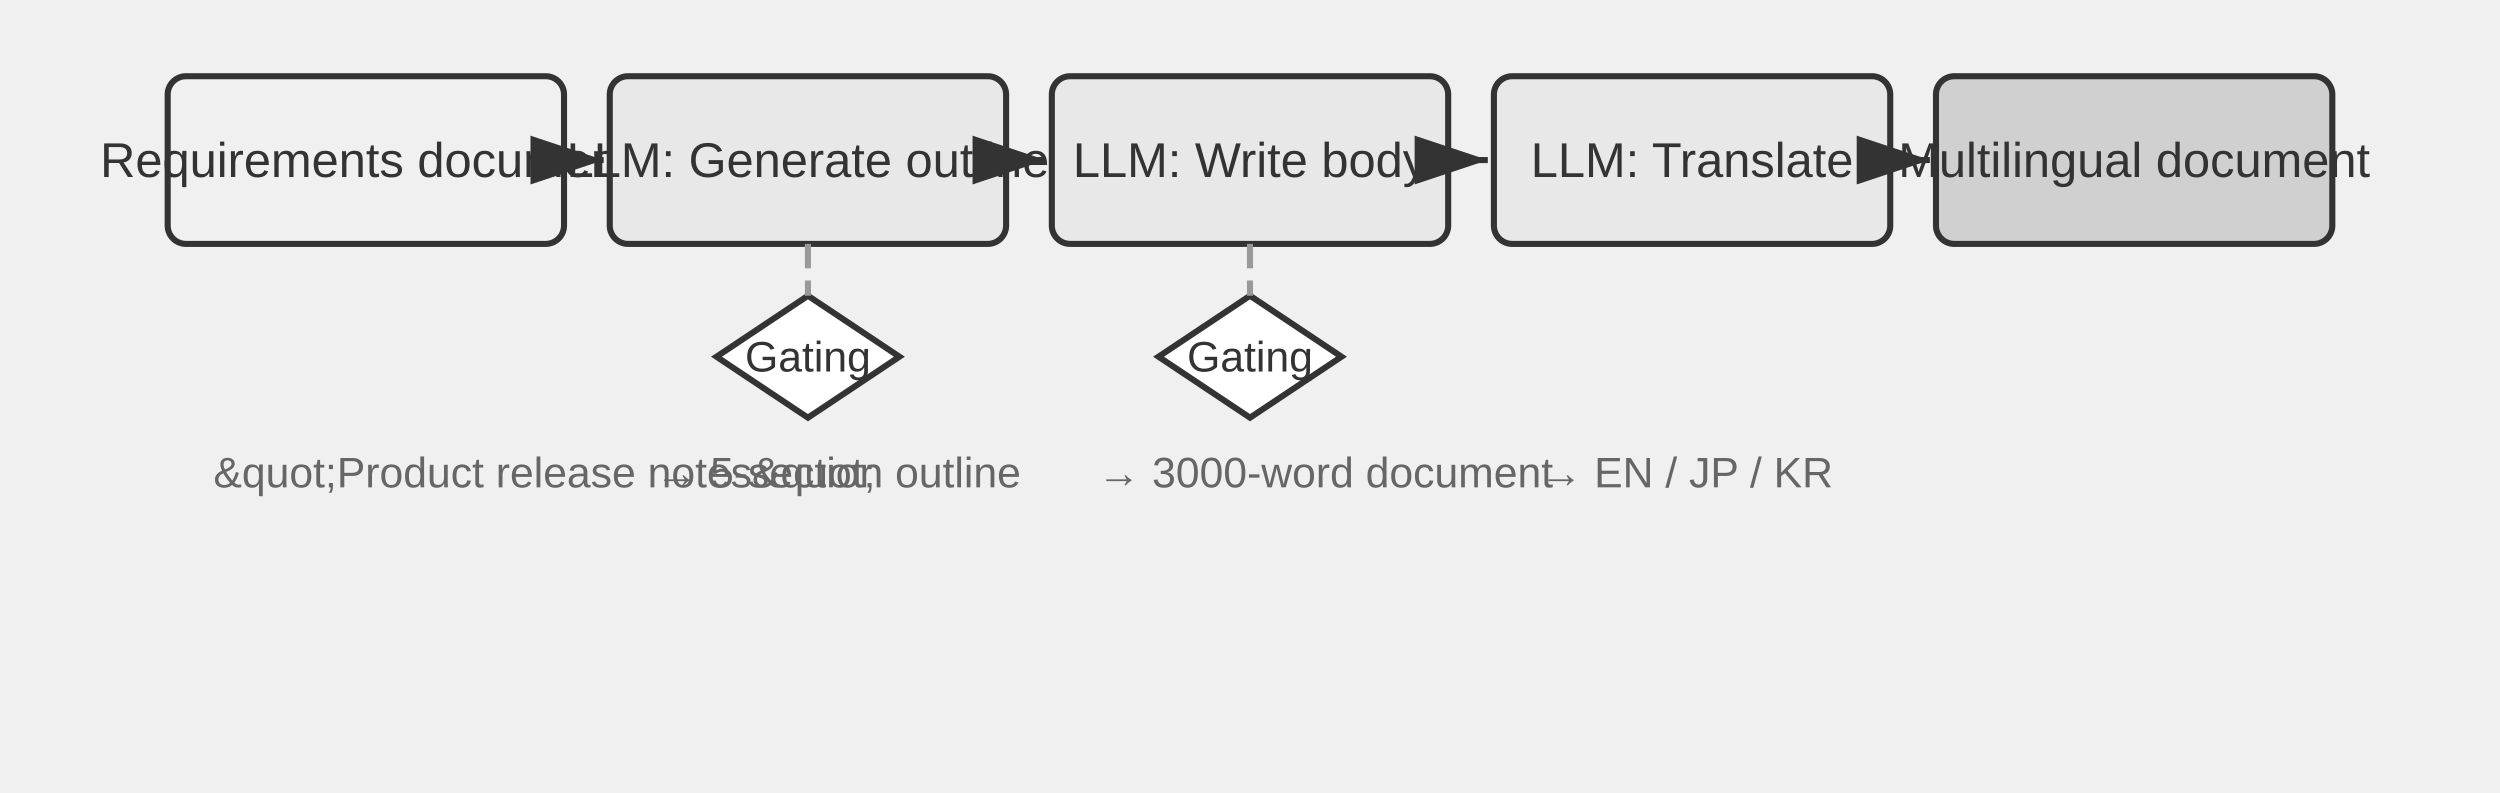
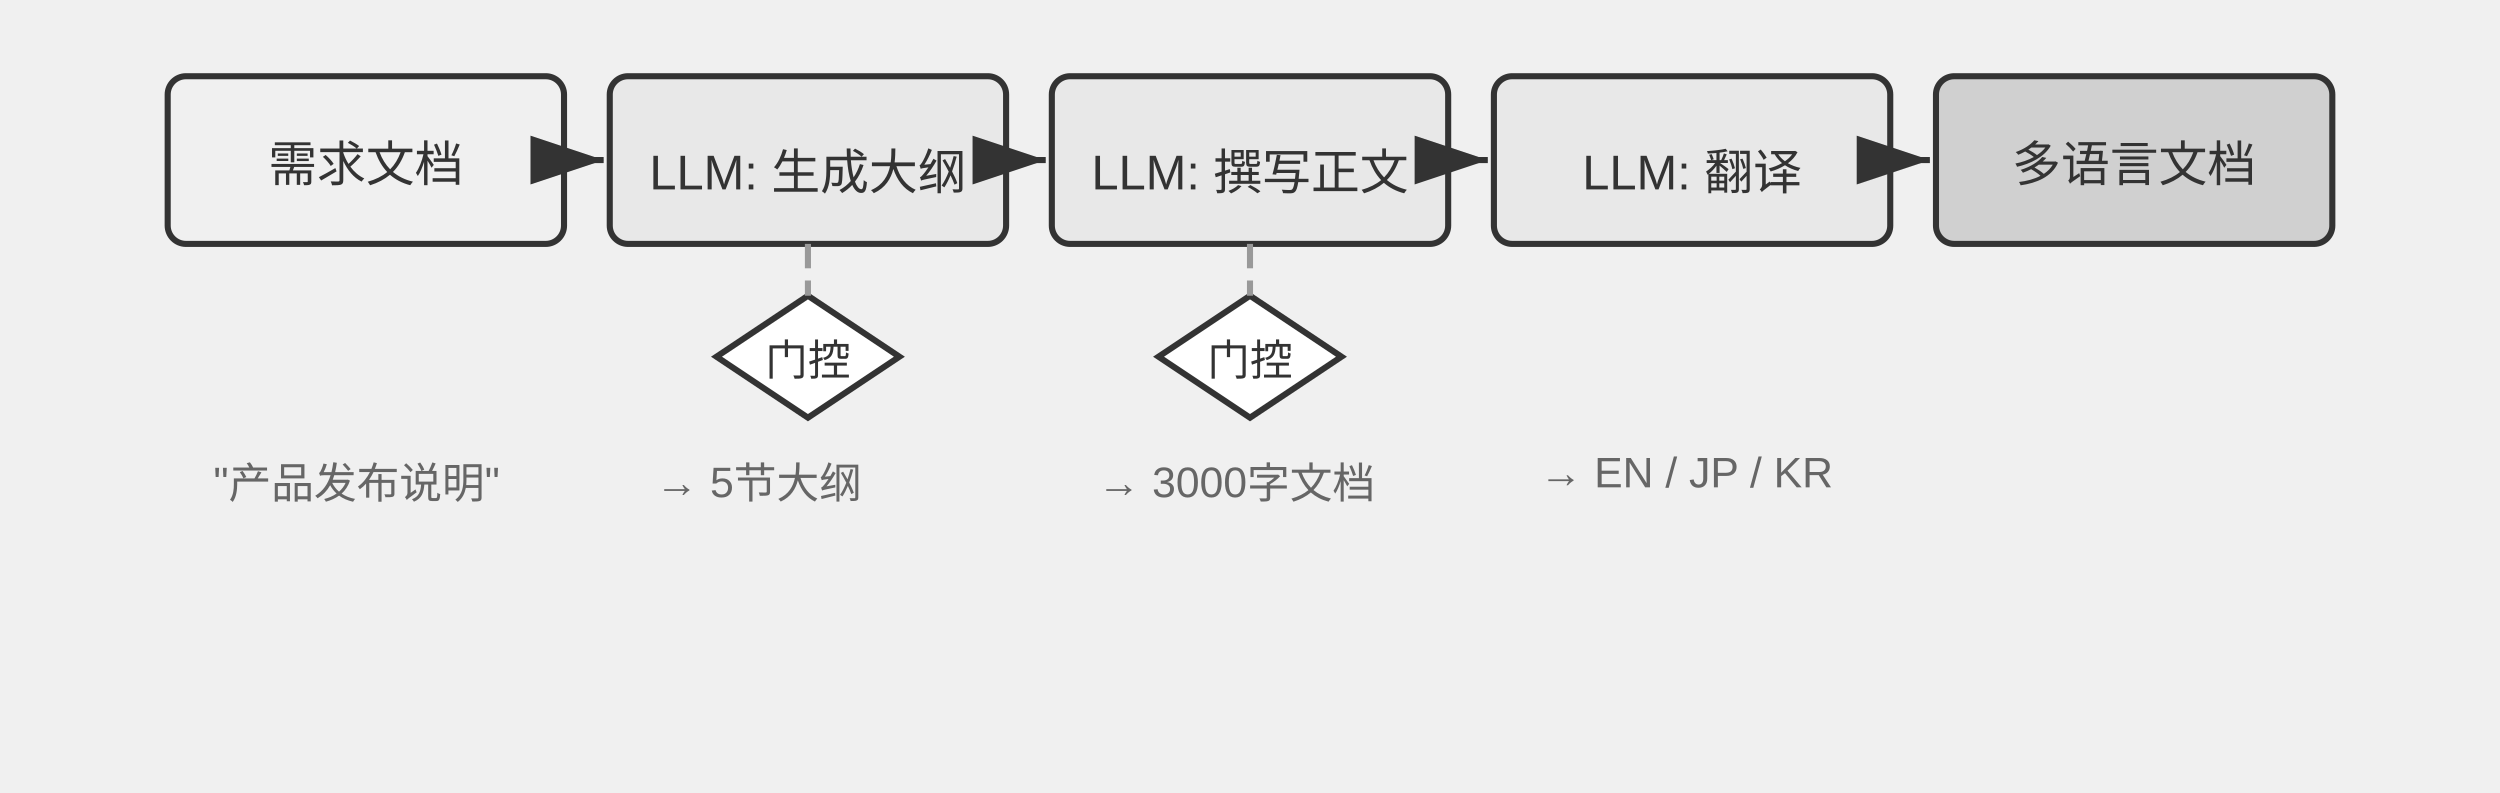
<svg xmlns="http://www.w3.org/2000/svg" viewBox="0 40 820 260" width="820" height="260" style="background:#ffffff">
  <defs>
    <marker id="ah" markerWidth="12" markerHeight="8" refX="12" refY="4" orient="auto">
      <polygon points="0 0, 12 4, 0 8" fill="#333333" />
    </marker>
    <marker id="ah-light" markerWidth="12" markerHeight="8" refX="12" refY="4" orient="auto">
      <polygon points="0 0, 12 4, 0 8" fill="#999999" />
    </marker>
  </defs>
  <rect x="55.0" y="65" width="130" height="55" rx="6" fill="#f0f0f0" stroke="#333333" stroke-width="2" />
-   <text x="120.0" y="92.5" font-family="Arial, 'Helvetica Neue', Helvetica, 'PingFang SC', 'Microsoft YaHei', sans-serif" font-size="16" fill="#333333" text-anchor="middle" dominant-baseline="central" font-weight="normal">Requirements document</text>
+   <text x="120.0" y="92.5" font-family="Arial, 'Helvetica Neue', Helvetica, 'PingFang SC', 'Microsoft YaHei', sans-serif" font-size="16" fill="#333333" text-anchor="middle" dominant-baseline="central" font-weight="normal">需求文档</text>
  <rect x="200.0" y="65" width="130" height="55" rx="6" fill="#e8e8e8" stroke="#333333" stroke-width="2" />
-   <text x="265.0" y="92.5" font-family="Arial, 'Helvetica Neue', Helvetica, 'PingFang SC', 'Microsoft YaHei', sans-serif" font-size="16" fill="#333333" text-anchor="middle" dominant-baseline="central" font-weight="normal">LLM: Generate outline</text>
+   <text x="265.0" y="92.5" font-family="Arial, 'Helvetica Neue', Helvetica, 'PingFang SC', 'Microsoft YaHei', sans-serif" font-size="16" fill="#333333" text-anchor="middle" dominant-baseline="central" font-weight="normal">LLM: 生成大纲</text>
  <line x1="187.0" y1="92.5" x2="198.0" y2="92.5" stroke="#333333" stroke-width="2" marker-end="url(#ah)" />
  <rect x="345.0" y="65" width="130" height="55" rx="6" fill="#e8e8e8" stroke="#333333" stroke-width="2" />
-   <text x="410.0" y="92.5" font-family="Arial, 'Helvetica Neue', Helvetica, 'PingFang SC', 'Microsoft YaHei', sans-serif" font-size="16" fill="#333333" text-anchor="middle" dominant-baseline="central" font-weight="normal">LLM: Write body</text>
+   <text x="410.0" y="92.5" font-family="Arial, 'Helvetica Neue', Helvetica, 'PingFang SC', 'Microsoft YaHei', sans-serif" font-size="16" fill="#333333" text-anchor="middle" dominant-baseline="central" font-weight="normal">LLM: 撰写正文</text>
  <line x1="332.0" y1="92.5" x2="343.0" y2="92.5" stroke="#333333" stroke-width="2" marker-end="url(#ah)" />
  <rect x="490.0" y="65" width="130" height="55" rx="6" fill="#e8e8e8" stroke="#333333" stroke-width="2" />
-   <text x="555.0" y="92.5" font-family="Arial, 'Helvetica Neue', Helvetica, 'PingFang SC', 'Microsoft YaHei', sans-serif" font-size="16" fill="#333333" text-anchor="middle" dominant-baseline="central" font-weight="normal">LLM: Translate</text>
+   <text x="555.0" y="92.5" font-family="Arial, 'Helvetica Neue', Helvetica, 'PingFang SC', 'Microsoft YaHei', sans-serif" font-size="16" fill="#333333" text-anchor="middle" dominant-baseline="central" font-weight="normal">LLM: 翻译</text>
  <line x1="477.0" y1="92.5" x2="488.0" y2="92.5" stroke="#333333" stroke-width="2" marker-end="url(#ah)" />
  <rect x="635.0" y="65" width="130" height="55" rx="6" fill="#d0d0d0" stroke="#333333" stroke-width="2" />
-   <text x="700.0" y="92.5" font-family="Arial, 'Helvetica Neue', Helvetica, 'PingFang SC', 'Microsoft YaHei', sans-serif" font-size="16" fill="#333333" text-anchor="middle" dominant-baseline="central" font-weight="normal">Multilingual document</text>
+   <text x="700.0" y="92.5" font-family="Arial, 'Helvetica Neue', Helvetica, 'PingFang SC', 'Microsoft YaHei', sans-serif" font-size="16" fill="#333333" text-anchor="middle" dominant-baseline="central" font-weight="normal">多语言文档</text>
  <line x1="622.0" y1="92.5" x2="633.0" y2="92.5" stroke="#333333" stroke-width="2" marker-end="url(#ah)" />
  <polygon points="265.0,137.0 295.0,157 265.0,177.0 235.0,157" fill="#ffffff" stroke="#333333" stroke-width="2" />
-   <text x="265.0" y="157" font-family="Arial, 'Helvetica Neue', Helvetica, 'PingFang SC', 'Microsoft YaHei', sans-serif" font-size="14" fill="#333333" text-anchor="middle" dominant-baseline="central">Gating</text>
+   <text x="265.0" y="157" font-family="Arial, 'Helvetica Neue', Helvetica, 'PingFang SC', 'Microsoft YaHei', sans-serif" font-size="14" fill="#333333" text-anchor="middle" dominant-baseline="central">门控</text>
  <line x1="265.0" y1="120" x2="265.0" y2="137" stroke="#999999" stroke-width="2" stroke-dasharray="8,4" />
  <polygon points="410.0,137.0 440.0,157 410.0,177.0 380.0,157" fill="#ffffff" stroke="#333333" stroke-width="2" />
-   <text x="410.0" y="157" font-family="Arial, 'Helvetica Neue', Helvetica, 'PingFang SC', 'Microsoft YaHei', sans-serif" font-size="14" fill="#333333" text-anchor="middle" dominant-baseline="central">Gating</text>
+   <text x="410.0" y="157" font-family="Arial, 'Helvetica Neue', Helvetica, 'PingFang SC', 'Microsoft YaHei', sans-serif" font-size="14" fill="#333333" text-anchor="middle" dominant-baseline="central">门控</text>
  <line x1="410.0" y1="120" x2="410.0" y2="137" stroke="#999999" stroke-width="2" stroke-dasharray="8,4" />
-   <text x="70.0" y="195" font-family="Arial, 'Helvetica Neue', Helvetica, 'PingFang SC', 'Microsoft YaHei', sans-serif" font-size="14" fill="#666666" text-anchor="start" dominant-baseline="central" font-weight="normal">&amp;quot;Product release notes&amp;quot;</text>
-   <text x="215.0" y="195" font-family="Arial, 'Helvetica Neue', Helvetica, 'PingFang SC', 'Microsoft YaHei', sans-serif" font-size="14" fill="#666666" text-anchor="start" dominant-baseline="central" font-weight="normal">→ 5-section outline</text>
-   <text x="360.0" y="195" font-family="Arial, 'Helvetica Neue', Helvetica, 'PingFang SC', 'Microsoft YaHei', sans-serif" font-size="14" fill="#666666" text-anchor="start" dominant-baseline="central" font-weight="normal">→ 3000-word document</text>
+   <text x="70.0" y="195" font-family="Arial, 'Helvetica Neue', Helvetica, 'PingFang SC', 'Microsoft YaHei', sans-serif" font-size="14" fill="#666666" text-anchor="start" dominant-baseline="central" font-weight="normal">"产品发布说明"</text>
+   <text x="215.0" y="195" font-family="Arial, 'Helvetica Neue', Helvetica, 'PingFang SC', 'Microsoft YaHei', sans-serif" font-size="14" fill="#666666" text-anchor="start" dominant-baseline="central" font-weight="normal">→ 5节大纲</text>
+   <text x="360.0" y="195" font-family="Arial, 'Helvetica Neue', Helvetica, 'PingFang SC', 'Microsoft YaHei', sans-serif" font-size="14" fill="#666666" text-anchor="start" dominant-baseline="central" font-weight="normal">→ 3000字文档</text>
  <text x="505.0" y="195" font-family="Arial, 'Helvetica Neue', Helvetica, 'PingFang SC', 'Microsoft YaHei', sans-serif" font-size="14" fill="#666666" text-anchor="start" dominant-baseline="central" font-weight="normal">→ EN / JP / KR</text>
</svg>
